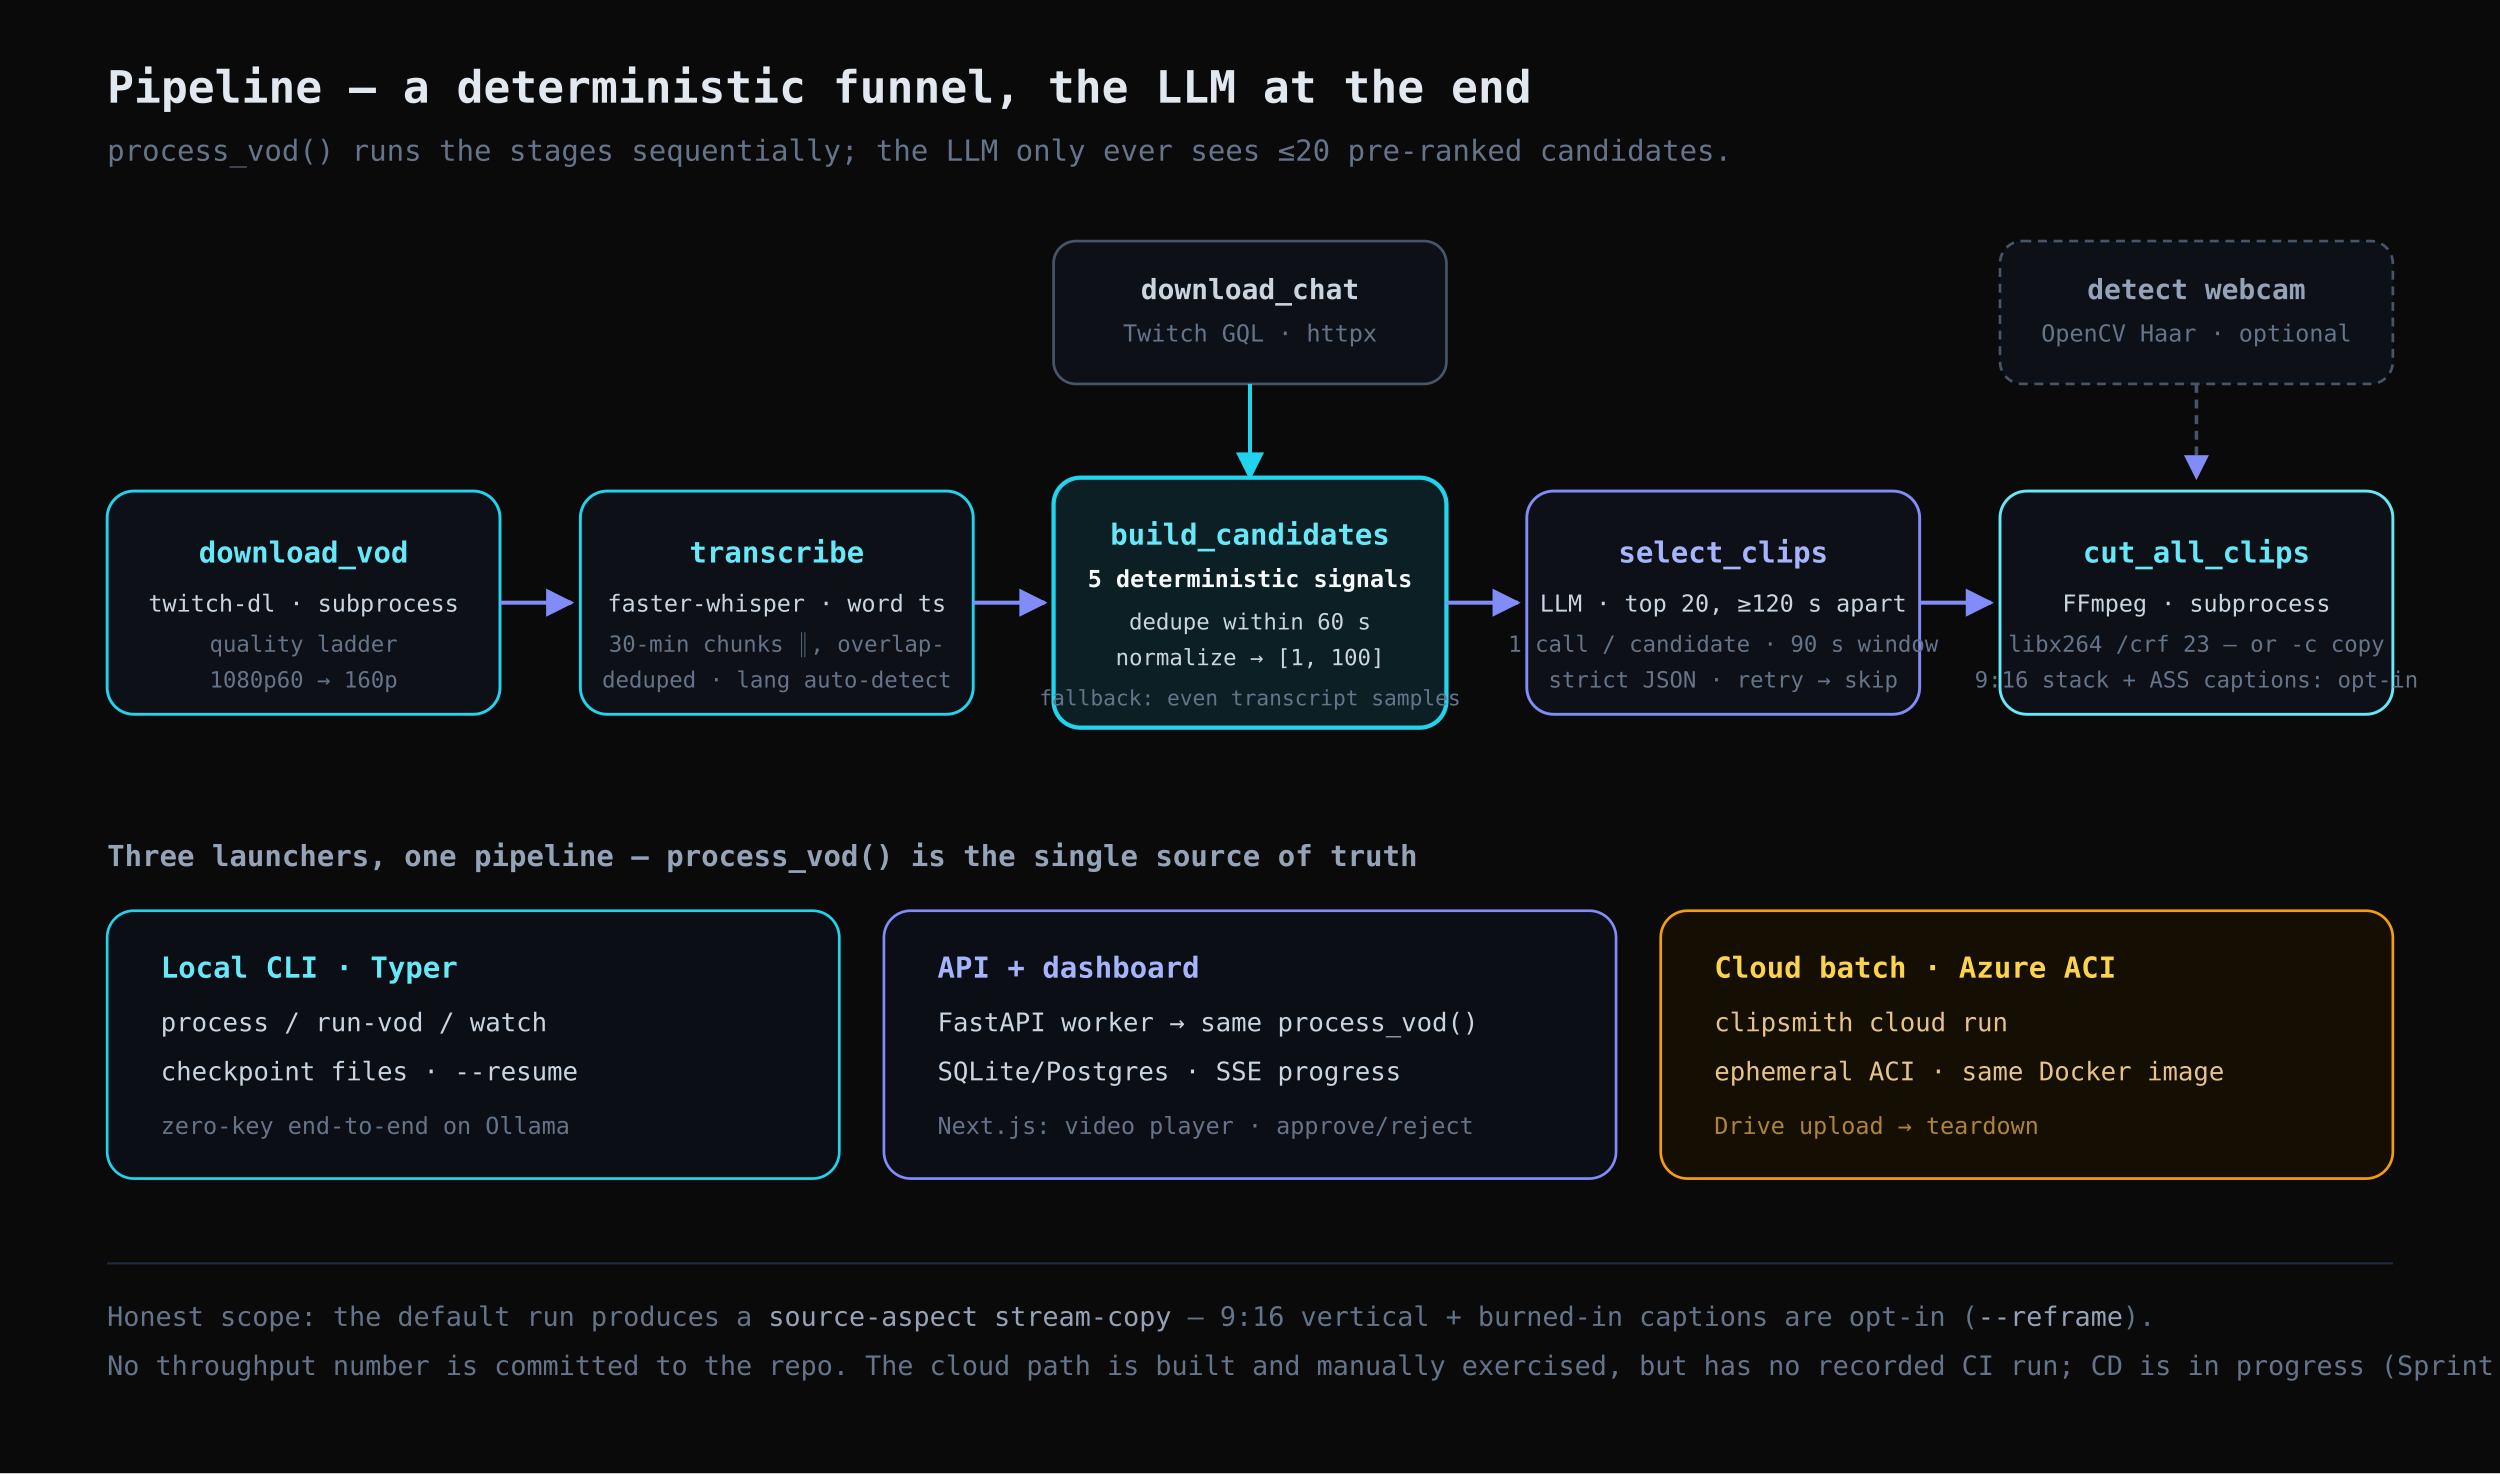
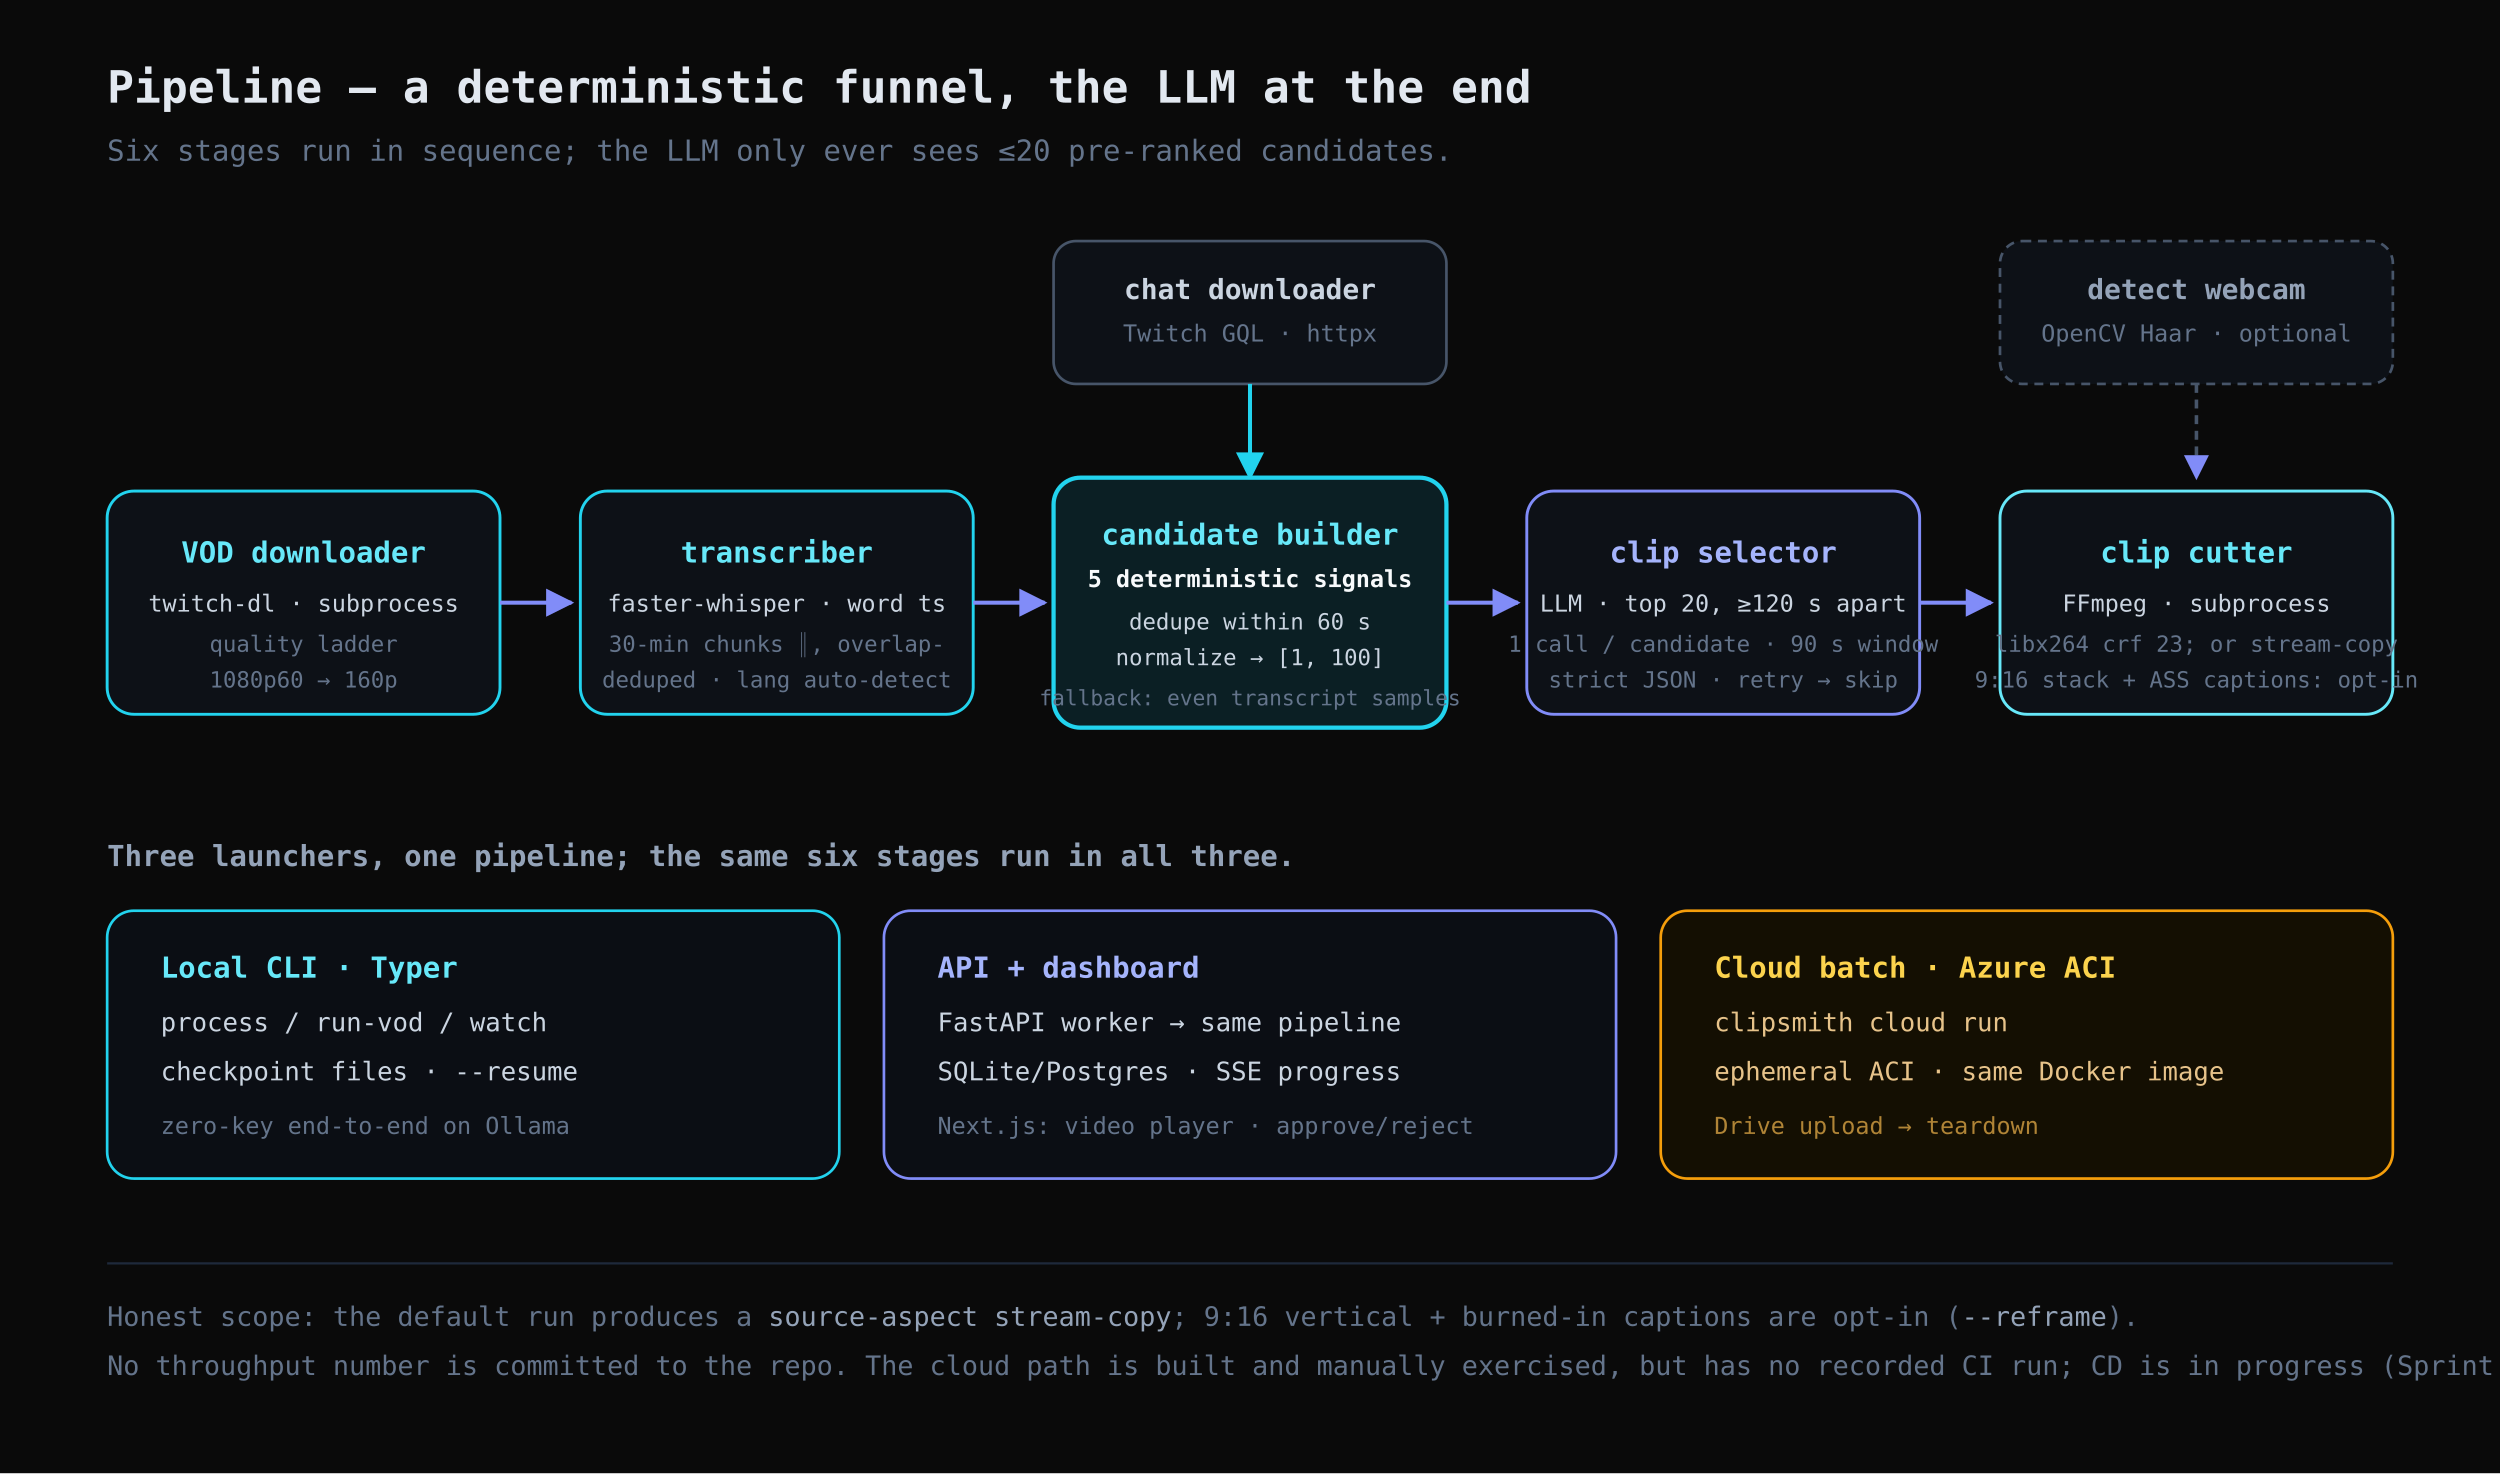
<svg xmlns="http://www.w3.org/2000/svg" width="1120" height="660" viewBox="0 0 1120 660" font-family="ui-monospace, SFMono-Regular, Menlo, monospace">
  <defs>
    <marker id="cs-ar" viewBox="0 0 10 10" refX="9" refY="5" markerWidth="7" markerHeight="7" orient="auto-start-reverse">
      <path d="M0 0 L10 5 L0 10 z" fill="#818cf8" />
    </marker>
    <marker id="cs-ar-c" viewBox="0 0 10 10" refX="9" refY="5" markerWidth="7" markerHeight="7" orient="auto-start-reverse">
      <path d="M0 0 L10 5 L0 10 z" fill="#22d3ee" />
    </marker>
  </defs>
  <rect width="1120" height="660" fill="#0a0a0a" />
  <text x="48" y="46" fill="#e2e8f0" font-size="20" font-weight="700">Pipeline — a deterministic funnel, the LLM at the end</text>
-   <text x="48" y="72" fill="#64748b" font-size="13">process_vod() runs the stages sequentially; the LLM only ever sees ≤20 pre-ranked candidates.</text>
+   <text x="48" y="72" fill="#64748b" font-size="13">Six stages run in sequence; the LLM only ever sees ≤20 pre-ranked candidates.</text>
  <rect x="472" y="108" width="176" height="64" rx="10" fill="#0d1117" stroke="#475569" stroke-width="1.2" />
-   <text x="560" y="134" text-anchor="middle" fill="#cbd5e1" font-size="12.5" font-weight="700">download_chat</text>
+   <text x="560" y="134" text-anchor="middle" fill="#cbd5e1" font-size="12.5" font-weight="700">chat downloader</text>
  <text x="560" y="153" text-anchor="middle" fill="#64748b" font-size="10.5">Twitch GQL · httpx</text>
  <path d="M560 172 V214" fill="none" stroke="#22d3ee" stroke-width="1.8" marker-end="url(#cs-ar-c)" />
  <rect x="896" y="108" width="176" height="64" rx="10" fill="#0d1117" stroke="#475569" stroke-width="1.2" stroke-dasharray="4 3" />
  <text x="984" y="134" text-anchor="middle" fill="#94a3b8" font-size="12.5" font-weight="700">detect webcam</text>
  <text x="984" y="153" text-anchor="middle" fill="#64748b" font-size="10.5">OpenCV Haar · optional</text>
  <path d="M984 172 V214" fill="none" stroke="#475569" stroke-width="1.6" stroke-dasharray="4 3" marker-end="url(#cs-ar)" />
  <g>
    <rect x="48" y="220" width="176" height="100" rx="12" fill="#0d1117" stroke="#22d3ee" stroke-width="1.3" />
-     <text x="136" y="252" text-anchor="middle" fill="#67e8f9" font-size="13" font-weight="700">download_vod</text>
+     <text x="136" y="252" text-anchor="middle" fill="#67e8f9" font-size="13" font-weight="700">VOD downloader</text>
    <text x="136" y="274" text-anchor="middle" fill="#cbd5e1" font-size="10.5">twitch-dl · subprocess</text>
    <text x="136" y="292" text-anchor="middle" fill="#64748b" font-size="10">quality ladder</text>
    <text x="136" y="308" text-anchor="middle" fill="#64748b" font-size="10">1080p60 → 160p</text>
    <path d="M224 270 H256" fill="none" stroke="#818cf8" stroke-width="1.8" marker-end="url(#cs-ar)" />
    <rect x="260" y="220" width="176" height="100" rx="12" fill="#0d1117" stroke="#22d3ee" stroke-width="1.3" />
-     <text x="348" y="252" text-anchor="middle" fill="#67e8f9" font-size="13" font-weight="700">transcribe</text>
+     <text x="348" y="252" text-anchor="middle" fill="#67e8f9" font-size="13" font-weight="700">transcriber</text>
    <text x="348" y="274" text-anchor="middle" fill="#cbd5e1" font-size="10.5">faster-whisper · word ts</text>
    <text x="348" y="292" text-anchor="middle" fill="#64748b" font-size="10">30-min chunks ∥, overlap-</text>
    <text x="348" y="308" text-anchor="middle" fill="#64748b" font-size="10">deduped · lang auto-detect</text>
    <path d="M436 270 H468" fill="none" stroke="#818cf8" stroke-width="1.8" marker-end="url(#cs-ar)" />
    <rect x="472" y="214" width="176" height="112" rx="12" fill="#0b1f24" stroke="#22d3ee" stroke-width="1.9" />
-     <text x="560" y="244" text-anchor="middle" fill="#67e8f9" font-size="13" font-weight="700">build_candidates</text>
+     <text x="560" y="244" text-anchor="middle" fill="#67e8f9" font-size="13" font-weight="700">candidate builder</text>
    <text x="560" y="263" text-anchor="middle" fill="#f8fafc" font-size="10.5" font-weight="700">5 deterministic signals</text>
    <text x="560" y="282" text-anchor="middle" fill="#cbd5e1" font-size="10">dedupe within 60 s</text>
    <text x="560" y="298" text-anchor="middle" fill="#cbd5e1" font-size="10">normalize → [1, 100]</text>
    <text x="560" y="316" text-anchor="middle" fill="#64748b" font-size="9.5">fallback: even transcript samples</text>
    <path d="M648 270 H680" fill="none" stroke="#818cf8" stroke-width="1.8" marker-end="url(#cs-ar)" />
    <rect x="684" y="220" width="176" height="100" rx="12" fill="#0d1117" stroke="#818cf8" stroke-width="1.3" />
-     <text x="772" y="252" text-anchor="middle" fill="#a5b4fc" font-size="13" font-weight="700">select_clips</text>
+     <text x="772" y="252" text-anchor="middle" fill="#a5b4fc" font-size="13" font-weight="700">clip selector</text>
    <text x="772" y="274" text-anchor="middle" fill="#cbd5e1" font-size="10.5">LLM · top 20, ≥120 s apart</text>
    <text x="772" y="292" text-anchor="middle" fill="#64748b" font-size="10">1 call / candidate · 90 s window</text>
    <text x="772" y="308" text-anchor="middle" fill="#64748b" font-size="10">strict JSON · retry → skip</text>
    <path d="M860 270 H892" fill="none" stroke="#818cf8" stroke-width="1.8" marker-end="url(#cs-ar)" />
    <rect x="896" y="220" width="176" height="100" rx="12" fill="#0d1117" stroke="#67e8f9" stroke-width="1.3" />
-     <text x="984" y="252" text-anchor="middle" fill="#67e8f9" font-size="13" font-weight="700">cut_all_clips</text>
+     <text x="984" y="252" text-anchor="middle" fill="#67e8f9" font-size="13" font-weight="700">clip cutter</text>
    <text x="984" y="274" text-anchor="middle" fill="#cbd5e1" font-size="10.5">FFmpeg · subprocess</text>
-     <text x="984" y="292" text-anchor="middle" fill="#64748b" font-size="10">libx264 /crf 23 — or -c copy</text>
+     <text x="984" y="292" text-anchor="middle" fill="#64748b" font-size="10">libx264 crf 23; or stream-copy</text>
    <text x="984" y="308" text-anchor="middle" fill="#64748b" font-size="10">9:16 stack + ASS captions: opt-in</text>
  </g>
-   <text x="48" y="388" fill="#94a3b8" font-size="13" font-weight="700">Three launchers, one pipeline — process_vod() is the single source of truth</text>
+   <text x="48" y="388" fill="#94a3b8" font-size="13" font-weight="700">Three launchers, one pipeline; the same six stages run in all three.</text>
  <g>
    <rect x="48" y="408" width="328" height="120" rx="12" fill="#0b0e14" stroke="#22d3ee" stroke-width="1.2" />
    <text x="72" y="438" fill="#67e8f9" font-size="13" font-weight="700">Local CLI · Typer</text>
    <text x="72" y="462" fill="#cbd5e1" font-size="11.5">process / run-vod / watch</text>
    <text x="72" y="484" fill="#cbd5e1" font-size="11.5">checkpoint files · --resume</text>
    <text x="72" y="508" fill="#64748b" font-size="10.5">zero-key end-to-end on Ollama</text>
    <rect x="396" y="408" width="328" height="120" rx="12" fill="#0b0e14" stroke="#818cf8" stroke-width="1.2" />
    <text x="420" y="438" fill="#a5b4fc" font-size="13" font-weight="700">API + dashboard</text>
-     <text x="420" y="462" fill="#cbd5e1" font-size="11.5">FastAPI worker → same process_vod()</text>
+     <text x="420" y="462" fill="#cbd5e1" font-size="11.5">FastAPI worker → same pipeline</text>
    <text x="420" y="484" fill="#cbd5e1" font-size="11.5">SQLite/Postgres · SSE progress</text>
    <text x="420" y="508" fill="#64748b" font-size="10.5">Next.js: video player · approve/reject</text>
    <rect x="744" y="408" width="328" height="120" rx="12" fill="#140f02" stroke="#f59e0b" stroke-width="1.2" />
    <text x="768" y="438" fill="#fcd34d" font-size="13" font-weight="700">Cloud batch · Azure ACI</text>
    <text x="768" y="462" fill="#e7c38a" font-size="11.5">clipsmith cloud run</text>
    <text x="768" y="484" fill="#e7c38a" font-size="11.5">ephemeral ACI · same Docker image</text>
    <text x="768" y="508" fill="#b08436" font-size="10.5">Drive upload → teardown</text>
  </g>
  <line x1="48" y1="566" x2="1072" y2="566" stroke="#1e293b" stroke-width="1" />
-   <text x="48" y="594" fill="#64748b" font-size="12">Honest scope: the default run produces a <tspan fill="#94a3b8">source-aspect stream-copy</tspan> — 9:16 vertical + burned-in captions are opt-in (<tspan fill="#94a3b8">--reframe</tspan>).</text>
+   <text x="48" y="594" fill="#64748b" font-size="12">Honest scope: the default run produces a <tspan fill="#94a3b8">source-aspect stream-copy</tspan>; 9:16 vertical + burned-in captions are opt-in (<tspan fill="#94a3b8">--reframe</tspan>).</text>
  <text x="48" y="616" fill="#64748b" font-size="12">No throughput number is committed to the repo. The cloud path is built and manually exercised, but has no recorded CI run; CD is in progress (Sprint 10).</text>
</svg>
